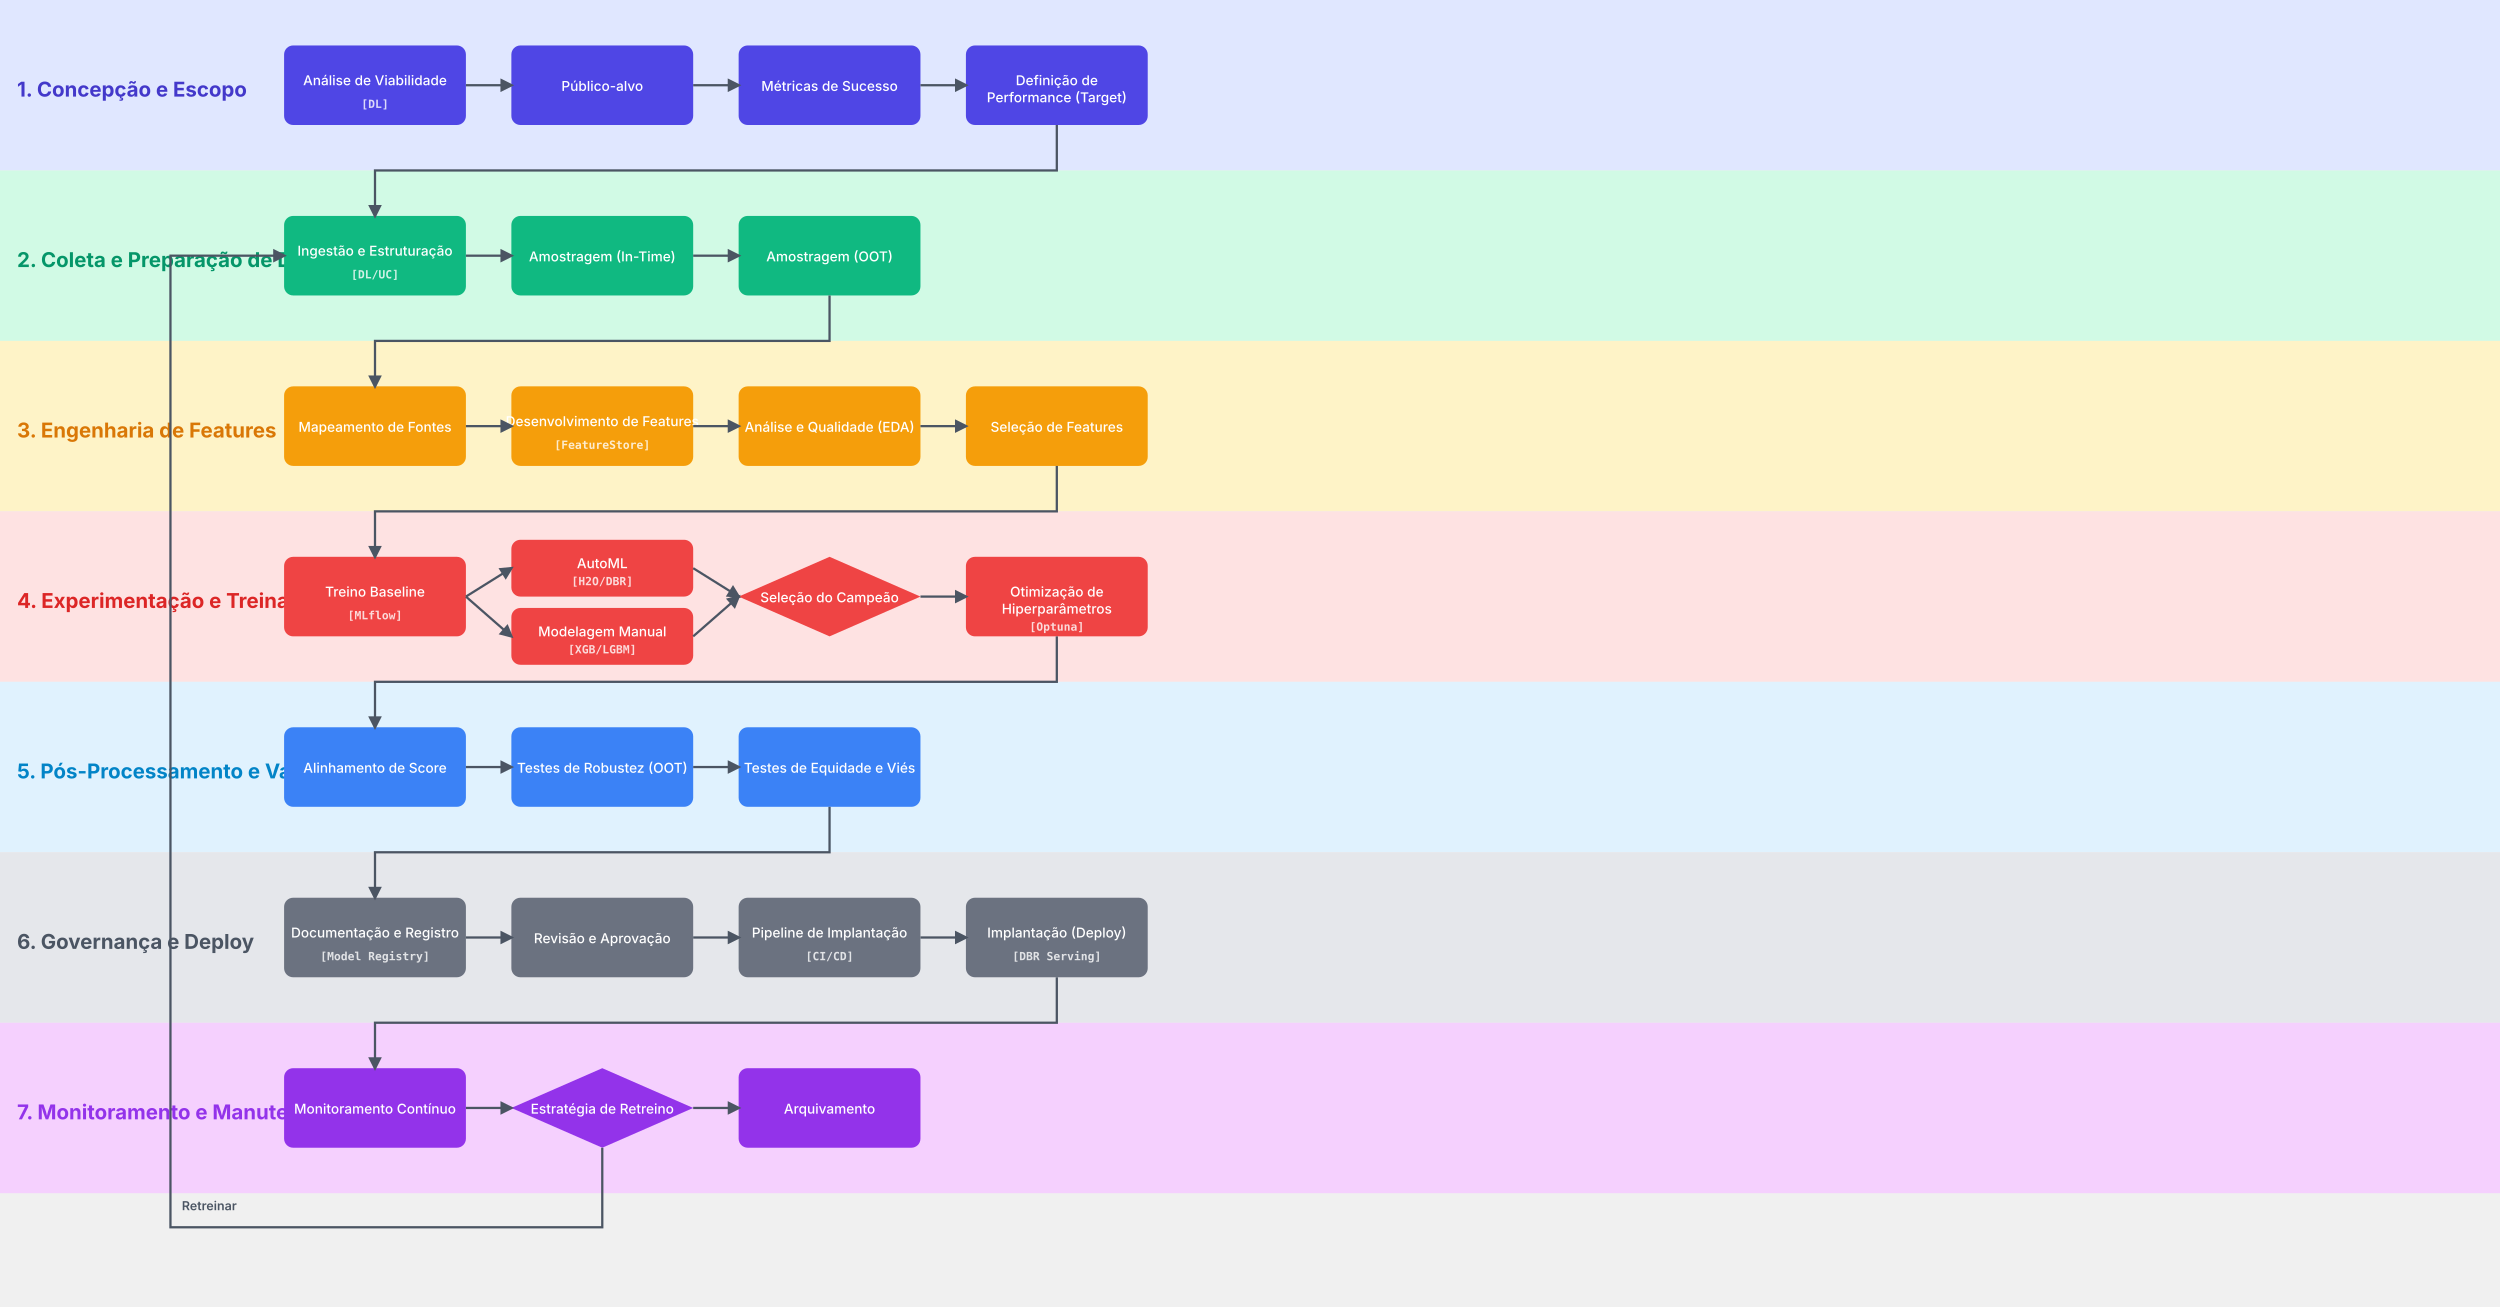
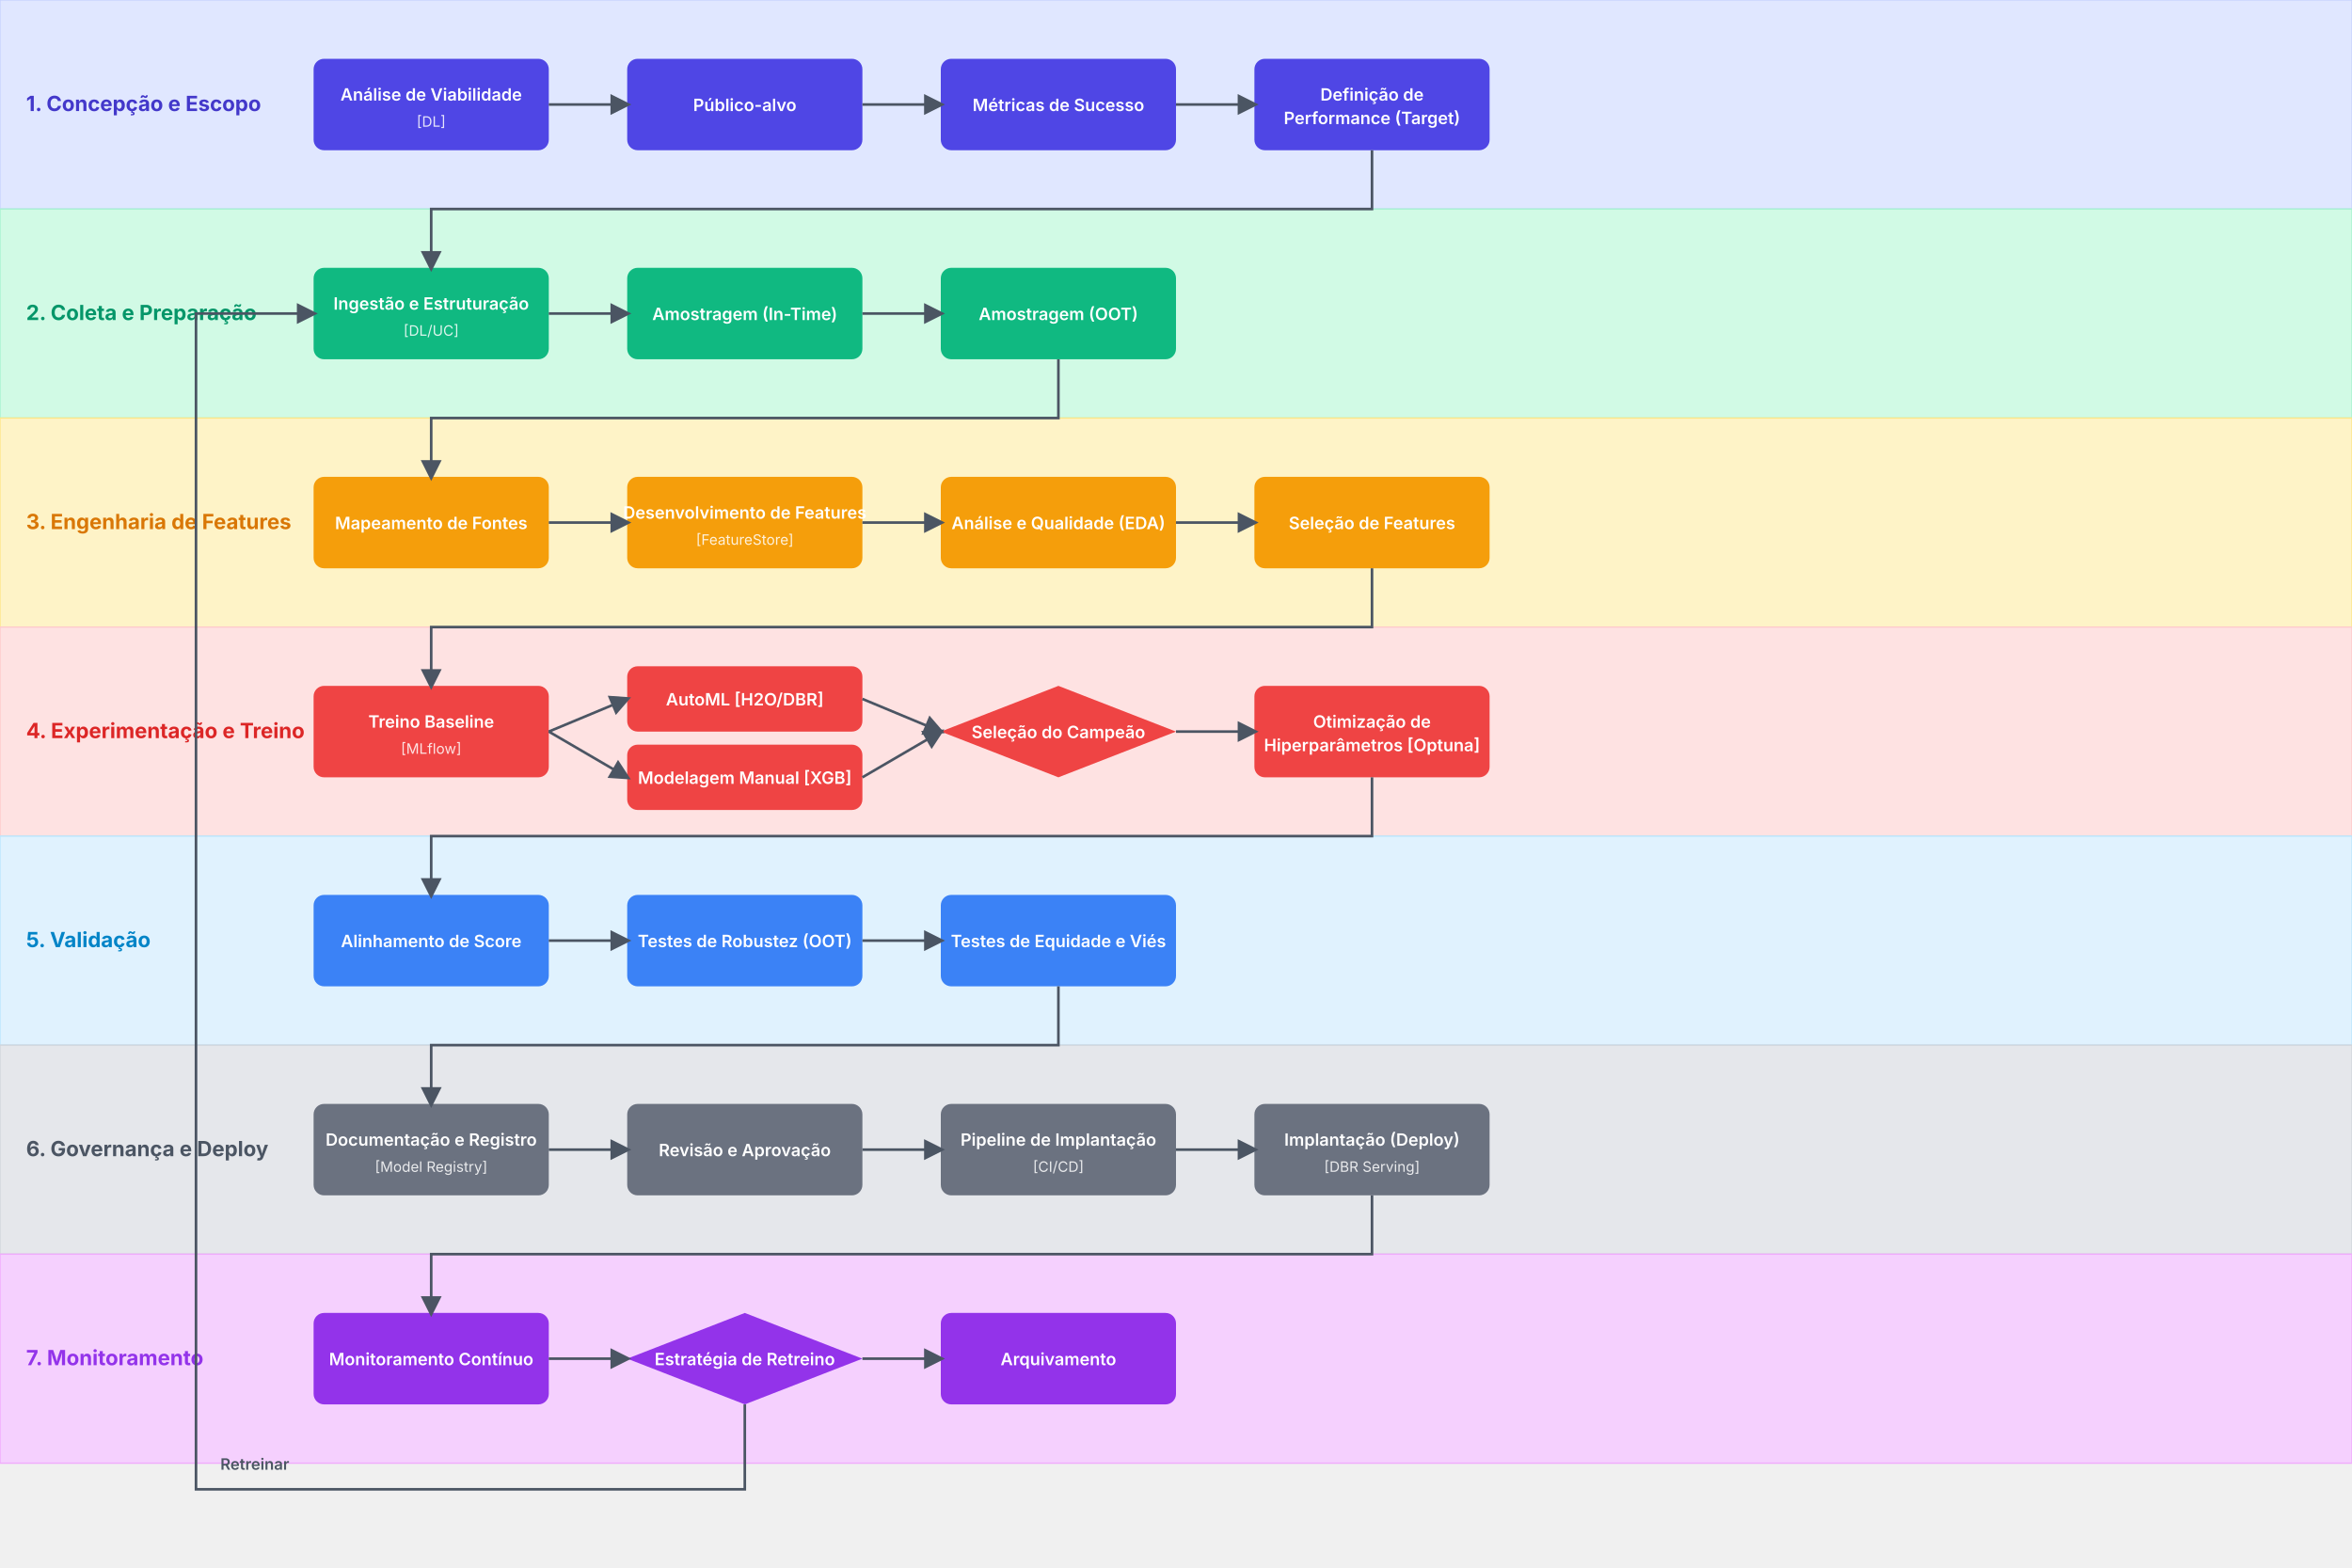
- <svg xmlns="http://www.w3.org/2000/svg" width="2200" height="1150">
+ <svg xmlns="http://www.w3.org/2000/svg" width="1800" height="1200">
  <style>
-         .swimlane-title { font-family: Inter, sans-serif; font-size: 18px; font-weight: 700; }
-         .node-text { font-family: Inter, sans-serif; font-size: 12px; font-weight: 500; fill: white; }
-         .tool-text { font-family: monospace; font-size: 10px; font-weight: 700; fill: white; opacity: 0.8; }
-         .edge-label { font-family: Inter, sans-serif; font-size: 11px; font-weight: 600; fill: #4b5563; }
-         .node:hover { filter: brightness(1.1); }
+         .lane-label { font-family: 'Inter', sans-serif; font-size: 16px; font-weight: 700; }
+         .node-rect { stroke-width: 1.5; }
+         .node-text { font-family: 'Inter', sans-serif; font-size: 13px; font-weight: 600; fill: #ffffff; }
+         .tool-text { font-family: 'Inter', sans-serif; font-size: 11px; font-weight: 400; fill: #ffffff; opacity: 0.85; }
+         .connector { stroke: #4b5563; stroke-width: 2; fill: none; }
+         .loop-label { font-family: 'Inter', sans-serif; font-size: 12px; font-weight: 600; fill: #4b5563; text-anchor: middle; }
+         .node:hover &gt; rect, .node:hover &gt; path { filter: brightness(1.15); transition: filter 0.2s; }
    </style>
  <defs>
-     <marker id="arrow" viewBox="0 0 10 10" refX="8" refY="5" markerWidth="6" markerHeight="6" orient="auto-start-reverse">
+     <marker id="arrowhead" viewBox="0 0 10 10" refX="8" refY="5" markerWidth="8" markerHeight="8" orient="auto-start-reverse">
      <path d="M 0 0 L 10 5 L 0 10 z" fill="#4b5563" />
    </marker>
  </defs>
-   <rect x="0" y="0" width="2200" height="150" fill="#e0e7ff" />
-   <text x="15" y="85" class="swimlane-title" fill="#4338ca">1. Concepção e Escopo</text>
-   <rect x="0" y="150" width="2200" height="150" fill="#d1fae5" />
-   <text x="15" y="235" class="swimlane-title" fill="#059669">2. Coleta e Preparação de Dados</text>
-   <rect x="0" y="300" width="2200" height="150" fill="#fef3c7" />
-   <text x="15" y="385" class="swimlane-title" fill="#d97706">3. Engenharia de Features</text>
-   <rect x="0" y="450" width="2200" height="150" fill="#fee2e2" />
-   <text x="15" y="535" class="swimlane-title" fill="#dc2626">4. Experimentação e Treinamento</text>
-   <rect x="0" y="600" width="2200" height="150" fill="#e0f2fe" />
-   <text x="15" y="685" class="swimlane-title" fill="#0284c7">5. Pós-Processamento e Validação</text>
-   <rect x="0" y="750" width="2200" height="150" fill="#e5e7eb" />
-   <text x="15" y="835" class="swimlane-title" fill="#4b5563">6. Governança e Deploy</text>
-   <rect x="0" y="900" width="2200" height="150" fill="#f5d0fe" />
-   <text x="15" y="985" class="swimlane-title" fill="#9333ea">7. Monitoramento e Manutenção</text>
-   <g class="node" transform="translate(250, 40)">
-     <rect width="160" height="70" rx="8" fill="#4f46e5" />
-     <text x="80" y="35" text-anchor="middle" class="node-text">Análise de Viabilidade</text>
-     <text x="80" y="55" text-anchor="middle" class="tool-text">[DL]</text>
+   <g id="swimlanes">
+     <rect x="0" y="0" width="1800" height="160" fill="#e0e7ff" stroke="#c7d2fe" stroke-width="1" />
+     <text x="20" y="85" class="lane-label" fill="#4338ca">1. Concepção e Escopo</text>
+     <rect x="0" y="160" width="1800" height="160" fill="#d1fae5" stroke="#a7f3d0" stroke-width="1" />
+     <text x="20" y="245" class="lane-label" fill="#059669">2. Coleta e Preparação</text>
+     <rect x="0" y="320" width="1800" height="160" fill="#fef3c7" stroke="#fde68a" stroke-width="1" />
+     <text x="20" y="405" class="lane-label" fill="#d97706">3. Engenharia de Features</text>
+     <rect x="0" y="480" width="1800" height="160" fill="#fee2e2" stroke="#fecaca" stroke-width="1" />
+     <text x="20" y="565" class="lane-label" fill="#dc2626">4. Experimentação e Treino</text>
+     <rect x="0" y="640" width="1800" height="160" fill="#e0f2fe" stroke="#bae6fd" stroke-width="1" />
+     <text x="20" y="725" class="lane-label" fill="#0284c7">5. Validação</text>
+     <rect x="0" y="800" width="1800" height="160" fill="#e5e7eb" stroke="#d1d5db" stroke-width="1" />
+     <text x="20" y="885" class="lane-label" fill="#4b5563">6. Governança e Deploy</text>
+     <rect x="0" y="960" width="1800" height="160" fill="#f5d0fe" stroke="#f0abfc" stroke-width="1" />
+     <text x="20" y="1045" class="lane-label" fill="#9333ea">7. Monitoramento</text>
  </g>
-   <g class="node" transform="translate(450, 40)">
-     <rect width="160" height="70" rx="8" fill="#4f46e5" />
-     <text x="80" y="40" text-anchor="middle" class="node-text">Público-alvo</text>
+   <g id="nodes">
+     <g class="node" transform="translate(240, 45)">
+       <rect class="node-rect" width="180" height="70" rx="8" fill="#4f46e5" />
+       <text class="node-text" x="90" y="32" text-anchor="middle">Análise de Viabilidade</text>
+       <text class="tool-text" x="90" y="52" text-anchor="middle">[DL]</text>
+     </g>
+     <g class="node" transform="translate(480, 45)">
+       <rect class="node-rect" width="180" height="70" rx="8" fill="#4f46e5" />
+       <text class="node-text" x="90" y="40" text-anchor="middle">Público-alvo</text>
+     </g>
+     <g class="node" transform="translate(720, 45)">
+       <rect class="node-rect" width="180" height="70" rx="8" fill="#4f46e5" />
+       <text class="node-text" x="90" y="40" text-anchor="middle">Métricas de Sucesso</text>
+     </g>
+     <g class="node" transform="translate(960, 45)">
+       <rect class="node-rect" width="180" height="70" rx="8" fill="#4f46e5" />
+       <text class="node-text" x="90" y="32" text-anchor="middle">Definição de</text>
+       <text class="node-text" x="90" y="50" text-anchor="middle">Performance (Target)</text>
+     </g>
+     <g class="node" transform="translate(240, 205)">
+       <rect class="node-rect" width="180" height="70" rx="8" fill="#10b981" />
+       <text class="node-text" x="90" y="32" text-anchor="middle">Ingestão e Estruturação</text>
+       <text class="tool-text" x="90" y="52" text-anchor="middle">[DL/UC]</text>
+     </g>
+     <g class="node" transform="translate(480, 205)">
+       <rect class="node-rect" width="180" height="70" rx="8" fill="#10b981" />
+       <text class="node-text" x="90" y="40" text-anchor="middle">Amostragem (In-Time)</text>
+     </g>
+     <g class="node" transform="translate(720, 205)">
+       <rect class="node-rect" width="180" height="70" rx="8" fill="#10b981" />
+       <text class="node-text" x="90" y="40" text-anchor="middle">Amostragem (OOT)</text>
+     </g>
+     <g class="node" transform="translate(240, 365)">
+       <rect class="node-rect" width="180" height="70" rx="8" fill="#f59e0b" />
+       <text class="node-text" x="90" y="40" text-anchor="middle">Mapeamento de Fontes</text>
+     </g>
+     <g class="node" transform="translate(480, 365)">
+       <rect class="node-rect" width="180" height="70" rx="8" fill="#f59e0b" />
+       <text class="node-text" x="90" y="32" text-anchor="middle">Desenvolvimento de Features</text>
+       <text class="tool-text" x="90" y="52" text-anchor="middle">[FeatureStore]</text>
+     </g>
+     <g class="node" transform="translate(720, 365)">
+       <rect class="node-rect" width="180" height="70" rx="8" fill="#f59e0b" />
+       <text class="node-text" x="90" y="40" text-anchor="middle">Análise e Qualidade (EDA)</text>
+     </g>
+     <g class="node" transform="translate(960, 365)">
+       <rect class="node-rect" width="180" height="70" rx="8" fill="#f59e0b" />
+       <text class="node-text" x="90" y="40" text-anchor="middle">Seleção de Features</text>
+     </g>
+     <g class="node" transform="translate(240, 525)">
+       <rect class="node-rect" width="180" height="70" rx="8" fill="#ef4444" />
+       <text class="node-text" x="90" y="32" text-anchor="middle">Treino Baseline</text>
+       <text class="tool-text" x="90" y="52" text-anchor="middle">[MLflow]</text>
+     </g>
+     <g class="node" transform="translate(480, 510)">
+       <rect class="node-rect" width="180" height="50" rx="8" fill="#ef4444" />
+       <text class="node-text" x="90" y="30" text-anchor="middle">AutoML [H2O/DBR]</text>
+     </g>
+     <g class="node" transform="translate(480, 570)">
+       <rect class="node-rect" width="180" height="50" rx="8" fill="#ef4444" />
+       <text class="node-text" x="90" y="30" text-anchor="middle">Modelagem Manual [XGB]</text>
+     </g>
+     <g class="node" transform="translate(720, 525)">
+       <path class="node-rect" d="M 90,0 L 180,35 L 90,70 L 0,35 Z" fill="#ef4444" />
+       <text class="node-text" x="90" y="40" text-anchor="middle">Seleção do Campeão</text>
+     </g>
+     <g class="node" transform="translate(960, 525)">
+       <rect class="node-rect" width="180" height="70" rx="8" fill="#ef4444" />
+       <text class="node-text" x="90" y="32" text-anchor="middle">Otimização de</text>
+       <text class="node-text" x="90" y="50" text-anchor="middle">Hiperparâmetros [Optuna]</text>
+     </g>
+     <g class="node" transform="translate(240, 685)">
+       <rect class="node-rect" width="180" height="70" rx="8" fill="#3b82f6" />
+       <text class="node-text" x="90" y="40" text-anchor="middle">Alinhamento de Score</text>
+     </g>
+     <g class="node" transform="translate(480, 685)">
+       <rect class="node-rect" width="180" height="70" rx="8" fill="#3b82f6" />
+       <text class="node-text" x="90" y="40" text-anchor="middle">Testes de Robustez (OOT)</text>
+     </g>
+     <g class="node" transform="translate(720, 685)">
+       <rect class="node-rect" width="180" height="70" rx="8" fill="#3b82f6" />
+       <text class="node-text" x="90" y="40" text-anchor="middle">Testes de Equidade e Viés</text>
+     </g>
+     <g class="node" transform="translate(240, 845)">
+       <rect class="node-rect" width="180" height="70" rx="8" fill="#6b7280" />
+       <text class="node-text" x="90" y="32" text-anchor="middle">Documentação e Registro</text>
+       <text class="tool-text" x="90" y="52" text-anchor="middle">[Model Registry]</text>
+     </g>
+     <g class="node" transform="translate(480, 845)">
+       <rect class="node-rect" width="180" height="70" rx="8" fill="#6b7280" />
+       <text class="node-text" x="90" y="40" text-anchor="middle">Revisão e Aprovação</text>
+     </g>
+     <g class="node" transform="translate(720, 845)">
+       <rect class="node-rect" width="180" height="70" rx="8" fill="#6b7280" />
+       <text class="node-text" x="90" y="32" text-anchor="middle">Pipeline de Implantação</text>
+       <text class="tool-text" x="90" y="52" text-anchor="middle">[CI/CD]</text>
+     </g>
+     <g class="node" transform="translate(960, 845)">
+       <rect class="node-rect" width="180" height="70" rx="8" fill="#6b7280" />
+       <text class="node-text" x="90" y="32" text-anchor="middle">Implantação (Deploy)</text>
+       <text class="tool-text" x="90" y="52" text-anchor="middle">[DBR Serving]</text>
+     </g>
+     <g class="node" transform="translate(240, 1005)">
+       <rect class="node-rect" width="180" height="70" rx="8" fill="#9333ea" />
+       <text class="node-text" x="90" y="40" text-anchor="middle">Monitoramento Contínuo</text>
+     </g>
+     <g class="node" transform="translate(480, 1005)">
+       <path class="node-rect" d="M 90,0 L 180,35 L 90,70 L 0,35 Z" fill="#9333ea" />
+       <text class="node-text" x="90" y="40" text-anchor="middle">Estratégia de Retreino</text>
+     </g>
+     <g class="node" transform="translate(720, 1005)">
+       <rect class="node-rect" width="180" height="70" rx="8" fill="#9333ea" />
+       <text class="node-text" x="90" y="40" text-anchor="middle">Arquivamento</text>
+     </g>
  </g>
-   <g class="node" transform="translate(650, 40)">
-     <rect width="160" height="70" rx="8" fill="#4f46e5" />
-     <text x="80" y="40" text-anchor="middle" class="node-text">Métricas de Sucesso</text>
+   <g id="connectors" marker-end="url(#arrowhead)">
+     <path class="connector" d="M 420 80 H 480" />
+     <path class="connector" d="M 660 80 H 720" />
+     <path class="connector" d="M 900 80 H 960" />
+     <path class="connector" d="M 1050 115 L 1050 160 L 330 160 L 330 205" />
+     <path class="connector" d="M 420 240 H 480" />
+     <path class="connector" d="M 660 240 H 720" />
+     <path class="connector" d="M 810 275 L 810 320 L 330 320 L 330 365" />
+     <path class="connector" d="M 420 400 H 480" />
+     <path class="connector" d="M 660 400 H 720" />
+     <path class="connector" d="M 900 400 H 960" />
+     <path class="connector" d="M 1050 435 L 1050 480 L 330 480 L 330 525" />
+     <path class="connector" d="M 420 560 L 480 535" />
+     <path class="connector" d="M 420 560 L 480 595" />
+     <path class="connector" d="M 660 535 L 720 560" />
+     <path class="connector" d="M 660 595 L 720 560" />
+     <path class="connector" d="M 900 560 H 960" />
+     <path class="connector" d="M 1050 595 L 1050 640 L 330 640 L 330 685" />
+     <path class="connector" d="M 420 720 H 480" />
+     <path class="connector" d="M 660 720 H 720" />
+     <path class="connector" d="M 810 755 L 810 800 L 330 800 L 330 845" />
+     <path class="connector" d="M 420 880 H 480" />
+     <path class="connector" d="M 660 880 H 720" />
+     <path class="connector" d="M 900 880 H 960" />
+     <path class="connector" d="M 1050 915 L 1050 960 L 330 960 L 330 1005" />
+     <path class="connector" d="M 420 1040 H 480" />
+     <path class="connector" d="M 660 1040 H 720" />
+     <path class="connector" d="M 570 1075 L 570 1140 L 150 1140 L 150 240 L 240 240" />
+     <text class="loop-label" x="195" y="1125">Retreinar</text>
  </g>
-   <g class="node" transform="translate(850, 40)">
-     <rect width="160" height="70" rx="8" fill="#4f46e5" />
-     <text x="80" y="35" text-anchor="middle" class="node-text">Definição de</text>
-     <text x="80" y="50" text-anchor="middle" class="node-text">Performance (Target)</text>
-   </g>
-   <g class="node" transform="translate(250, 190)">
-     <rect width="160" height="70" rx="8" fill="#10b981" />
-     <text x="80" y="35" text-anchor="middle" class="node-text">Ingestão e Estruturação</text>
-     <text x="80" y="55" text-anchor="middle" class="tool-text">[DL/UC]</text>
-   </g>
-   <g class="node" transform="translate(450, 190)">
-     <rect width="160" height="70" rx="8" fill="#10b981" />
-     <text x="80" y="40" text-anchor="middle" class="node-text">Amostragem (In-Time)</text>
-   </g>
-   <g class="node" transform="translate(650, 190)">
-     <rect width="160" height="70" rx="8" fill="#10b981" />
-     <text x="80" y="40" text-anchor="middle" class="node-text">Amostragem (OOT)</text>
-   </g>
-   <g class="node" transform="translate(250, 340)">
-     <rect width="160" height="70" rx="8" fill="#f59e0b" />
-     <text x="80" y="40" text-anchor="middle" class="node-text">Mapeamento de Fontes</text>
-   </g>
-   <g class="node" transform="translate(450, 340)">
-     <rect width="160" height="70" rx="8" fill="#f59e0b" />
-     <text x="80" y="35" text-anchor="middle" class="node-text">Desenvolvimento de Features</text>
-     <text x="80" y="55" text-anchor="middle" class="tool-text">[FeatureStore]</text>
-   </g>
-   <g class="node" transform="translate(650, 340)">
-     <rect width="160" height="70" rx="8" fill="#f59e0b" />
-     <text x="80" y="40" text-anchor="middle" class="node-text">Análise e Qualidade (EDA)</text>
-   </g>
-   <g class="node" transform="translate(850, 340)">
-     <rect width="160" height="70" rx="8" fill="#f59e0b" />
-     <text x="80" y="40" text-anchor="middle" class="node-text">Seleção de Features</text>
-   </g>
-   <g class="node" transform="translate(250, 490)">
-     <rect width="160" height="70" rx="8" fill="#ef4444" />
-     <text x="80" y="35" text-anchor="middle" class="node-text">Treino Baseline</text>
-     <text x="80" y="55" text-anchor="middle" class="tool-text">[MLflow]</text>
-   </g>
-   <g class="node" transform="translate(450, 475)">
-     <rect width="160" height="50" rx="8" fill="#ef4444" />
-     <text x="80" y="25" text-anchor="middle" class="node-text">AutoML</text>
-     <text x="80" y="40" text-anchor="middle" class="tool-text">[H2O/DBR]</text>
-   </g>
-   <g class="node" transform="translate(450, 535)">
-     <rect width="160" height="50" rx="8" fill="#ef4444" />
-     <text x="80" y="25" text-anchor="middle" class="node-text">Modelagem Manual</text>
-     <text x="80" y="40" text-anchor="middle" class="tool-text">[XGB/LGBM]</text>
-   </g>
-   <g class="node" transform="translate(650, 490)">
-     <path d="M 80,0 L 160,35 L 80,70 L 0,35 Z" fill="#ef4444" />
-     <text x="80" y="40" text-anchor="middle" class="node-text">Seleção do Campeão</text>
-   </g>
-   <g class="node" transform="translate(850, 490)">
-     <rect width="160" height="70" rx="8" fill="#ef4444" />
-     <text x="80" y="35" text-anchor="middle" class="node-text">Otimização de</text>
-     <text x="80" y="50" text-anchor="middle" class="node-text">Hiperparâmetros</text>
-     <text x="80" y="65" text-anchor="middle" class="tool-text">[Optuna]</text>
-   </g>
-   <g class="node" transform="translate(250, 640)">
-     <rect width="160" height="70" rx="8" fill="#3b82f6" />
-     <text x="80" y="40" text-anchor="middle" class="node-text">Alinhamento de Score</text>
-   </g>
-   <g class="node" transform="translate(450, 640)">
-     <rect width="160" height="70" rx="8" fill="#3b82f6" />
-     <text x="80" y="40" text-anchor="middle" class="node-text">Testes de Robustez (OOT)</text>
-   </g>
-   <g class="node" transform="translate(650, 640)">
-     <rect width="160" height="70" rx="8" fill="#3b82f6" />
-     <text x="80" y="40" text-anchor="middle" class="node-text">Testes de Equidade e Viés</text>
-   </g>
-   <g class="node" transform="translate(250, 790)">
-     <rect width="160" height="70" rx="8" fill="#6b7280" />
-     <text x="80" y="35" text-anchor="middle" class="node-text">Documentação e Registro</text>
-     <text x="80" y="55" text-anchor="middle" class="tool-text">[Model Registry]</text>
-   </g>
-   <g class="node" transform="translate(450, 790)">
-     <rect width="160" height="70" rx="8" fill="#6b7280" />
-     <text x="80" y="40" text-anchor="middle" class="node-text">Revisão e Aprovação</text>
-   </g>
-   <g class="node" transform="translate(650, 790)">
-     <rect width="160" height="70" rx="8" fill="#6b7280" />
-     <text x="80" y="35" text-anchor="middle" class="node-text">Pipeline de Implantação</text>
-     <text x="80" y="55" text-anchor="middle" class="tool-text">[CI/CD]</text>
-   </g>
-   <g class="node" transform="translate(850, 790)">
-     <rect width="160" height="70" rx="8" fill="#6b7280" />
-     <text x="80" y="35" text-anchor="middle" class="node-text">Implantação (Deploy)</text>
-     <text x="80" y="55" text-anchor="middle" class="tool-text">[DBR Serving]</text>
-   </g>
-   <g class="node" transform="translate(250, 940)">
-     <rect width="160" height="70" rx="8" fill="#9333ea" />
-     <text x="80" y="40" text-anchor="middle" class="node-text">Monitoramento Contínuo</text>
-   </g>
-   <g class="node" transform="translate(450, 940)">
-     <path d="M 80,0 L 160,35 L 80,70 L 0,35 Z" fill="#9333ea" />
-     <text x="80" y="40" text-anchor="middle" class="node-text">Estratégia de Retreino</text>
-   </g>
-   <g class="node" transform="translate(650, 940)">
-     <rect width="160" height="70" rx="8" fill="#9333ea" />
-     <text x="80" y="40" text-anchor="middle" class="node-text">Arquivamento</text>
-   </g>
-   <line x1="410" y1="75" x2="450" y2="75" stroke="#4b5563" stroke-width="2" marker-end="url(#arrow)" />
-   <line x1="610" y1="75" x2="650" y2="75" stroke="#4b5563" stroke-width="2" marker-end="url(#arrow)" />
-   <line x1="810" y1="75" x2="850" y2="75" stroke="#4b5563" stroke-width="2" marker-end="url(#arrow)" />
-   <path d="M 930 110 L 930 150 L 330 150 L 330 190" stroke="#4b5563" stroke-width="2" fill="none" marker-end="url(#arrow)" />
-   <line x1="410" y1="225" x2="450" y2="225" stroke="#4b5563" stroke-width="2" marker-end="url(#arrow)" />
-   <line x1="610" y1="225" x2="650" y2="225" stroke="#4b5563" stroke-width="2" marker-end="url(#arrow)" />
-   <path d="M 730 260 L 730 300 L 330 300 L 330 340" stroke="#4b5563" stroke-width="2" fill="none" marker-end="url(#arrow)" />
-   <line x1="410" y1="375" x2="450" y2="375" stroke="#4b5563" stroke-width="2" marker-end="url(#arrow)" />
-   <line x1="610" y1="375" x2="650" y2="375" stroke="#4b5563" stroke-width="2" marker-end="url(#arrow)" />
-   <line x1="810" y1="375" x2="850" y2="375" stroke="#4b5563" stroke-width="2" marker-end="url(#arrow)" />
-   <path d="M 930 410 L 930 450 L 330 450 L 330 490" stroke="#4b5563" stroke-width="2" fill="none" marker-end="url(#arrow)" />
-   <path d="M 410 525 L 450 500" stroke="#4b5563" stroke-width="2" fill="none" marker-end="url(#arrow)" />
-   <path d="M 410 525 L 450 560" stroke="#4b5563" stroke-width="2" fill="none" marker-end="url(#arrow)" />
-   <path d="M 610 500 L 650 525" stroke="#4b5563" stroke-width="2" fill="none" marker-end="url(#arrow)" />
-   <path d="M 610 560 L 650 525" stroke="#4b5563" stroke-width="2" fill="none" marker-end="url(#arrow)" />
-   <line x1="810" y1="525" x2="850" y2="525" stroke="#4b5563" stroke-width="2" marker-end="url(#arrow)" />
-   <path d="M 930 560 L 930 600 L 330 600 L 330 640" stroke="#4b5563" stroke-width="2" fill="none" marker-end="url(#arrow)" />
-   <line x1="410" y1="675" x2="450" y2="675" stroke="#4b5563" stroke-width="2" marker-end="url(#arrow)" />
-   <line x1="610" y1="675" x2="650" y2="675" stroke="#4b5563" stroke-width="2" marker-end="url(#arrow)" />
-   <path d="M 730 710 L 730 750 L 330 750 L 330 790" stroke="#4b5563" stroke-width="2" fill="none" marker-end="url(#arrow)" />
-   <line x1="410" y1="825" x2="450" y2="825" stroke="#4b5563" stroke-width="2" marker-end="url(#arrow)" />
-   <line x1="610" y1="825" x2="650" y2="825" stroke="#4b5563" stroke-width="2" marker-end="url(#arrow)" />
-   <line x1="810" y1="825" x2="850" y2="825" stroke="#4b5563" stroke-width="2" marker-end="url(#arrow)" />
-   <path d="M 930 860 L 930 900 L 330 900 L 330 940" stroke="#4b5563" stroke-width="2" fill="none" marker-end="url(#arrow)" />
-   <line x1="410" y1="975" x2="450" y2="975" stroke="#4b5563" stroke-width="2" marker-end="url(#arrow)" />
-   <line x1="610" y1="975" x2="650" y2="975" stroke="#4b5563" stroke-width="2" marker-end="url(#arrow)" />
-   <path d="M 530 1010 L 530 1080 L 150 1080 L 150 225 L 250 225" stroke="#4b5563" stroke-width="2" fill="none" marker-end="url(#arrow)" />
-   <text x="160" y="1065" class="edge-label">Retreinar</text>
</svg>
